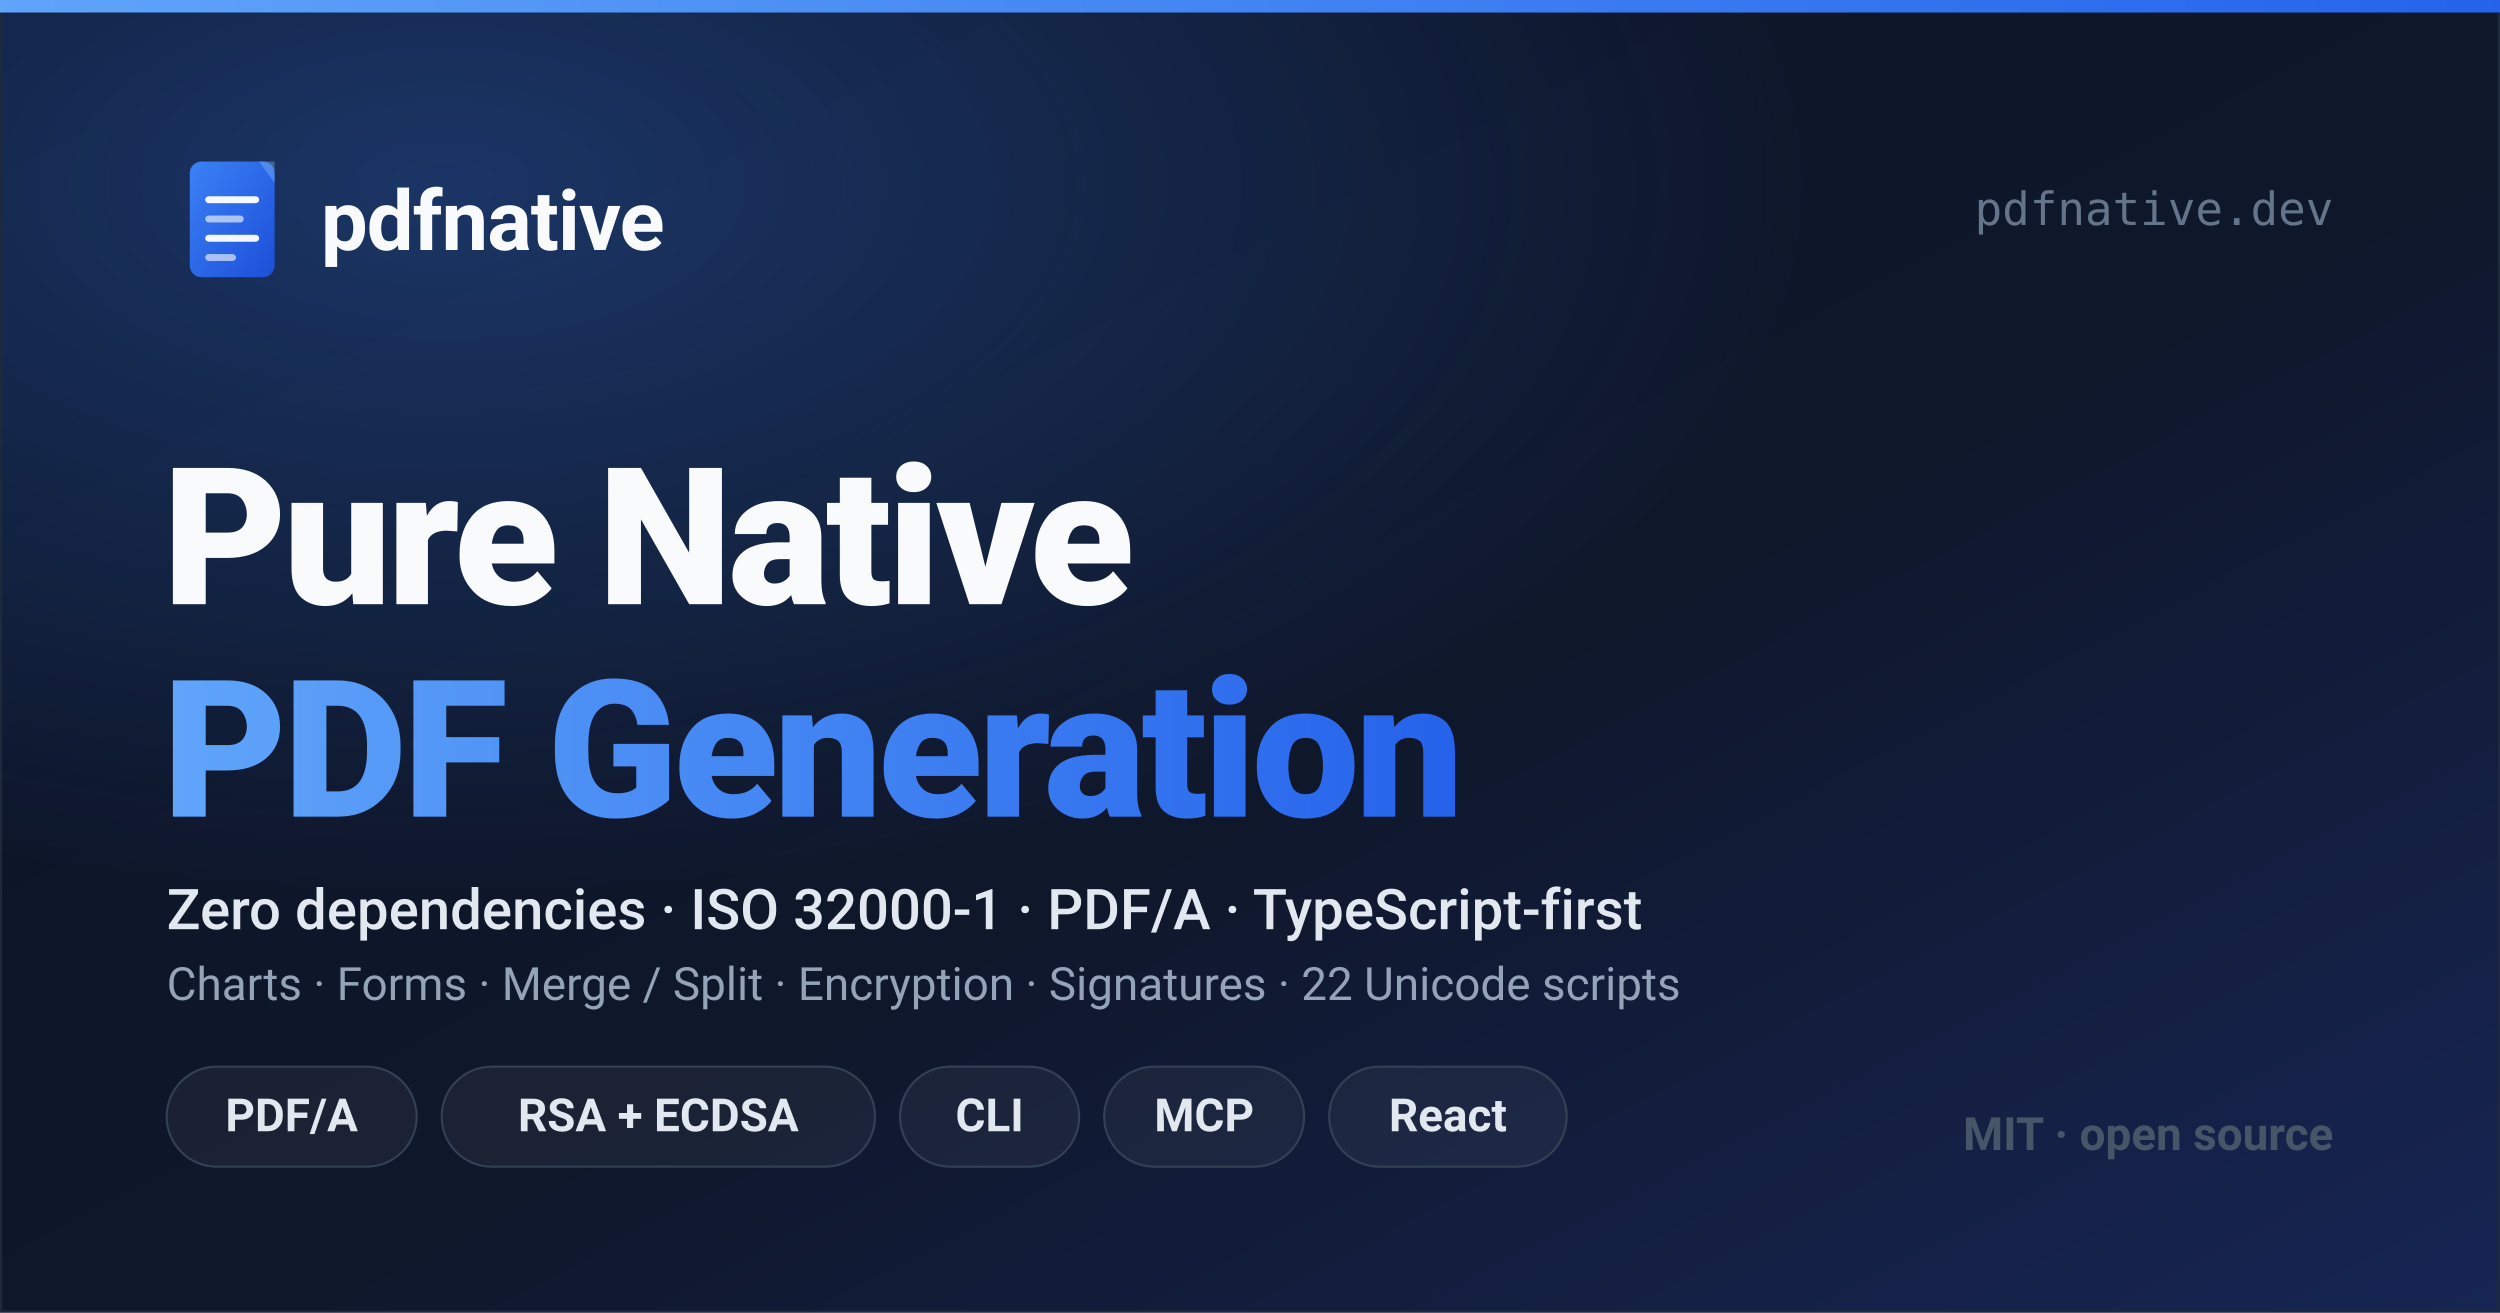
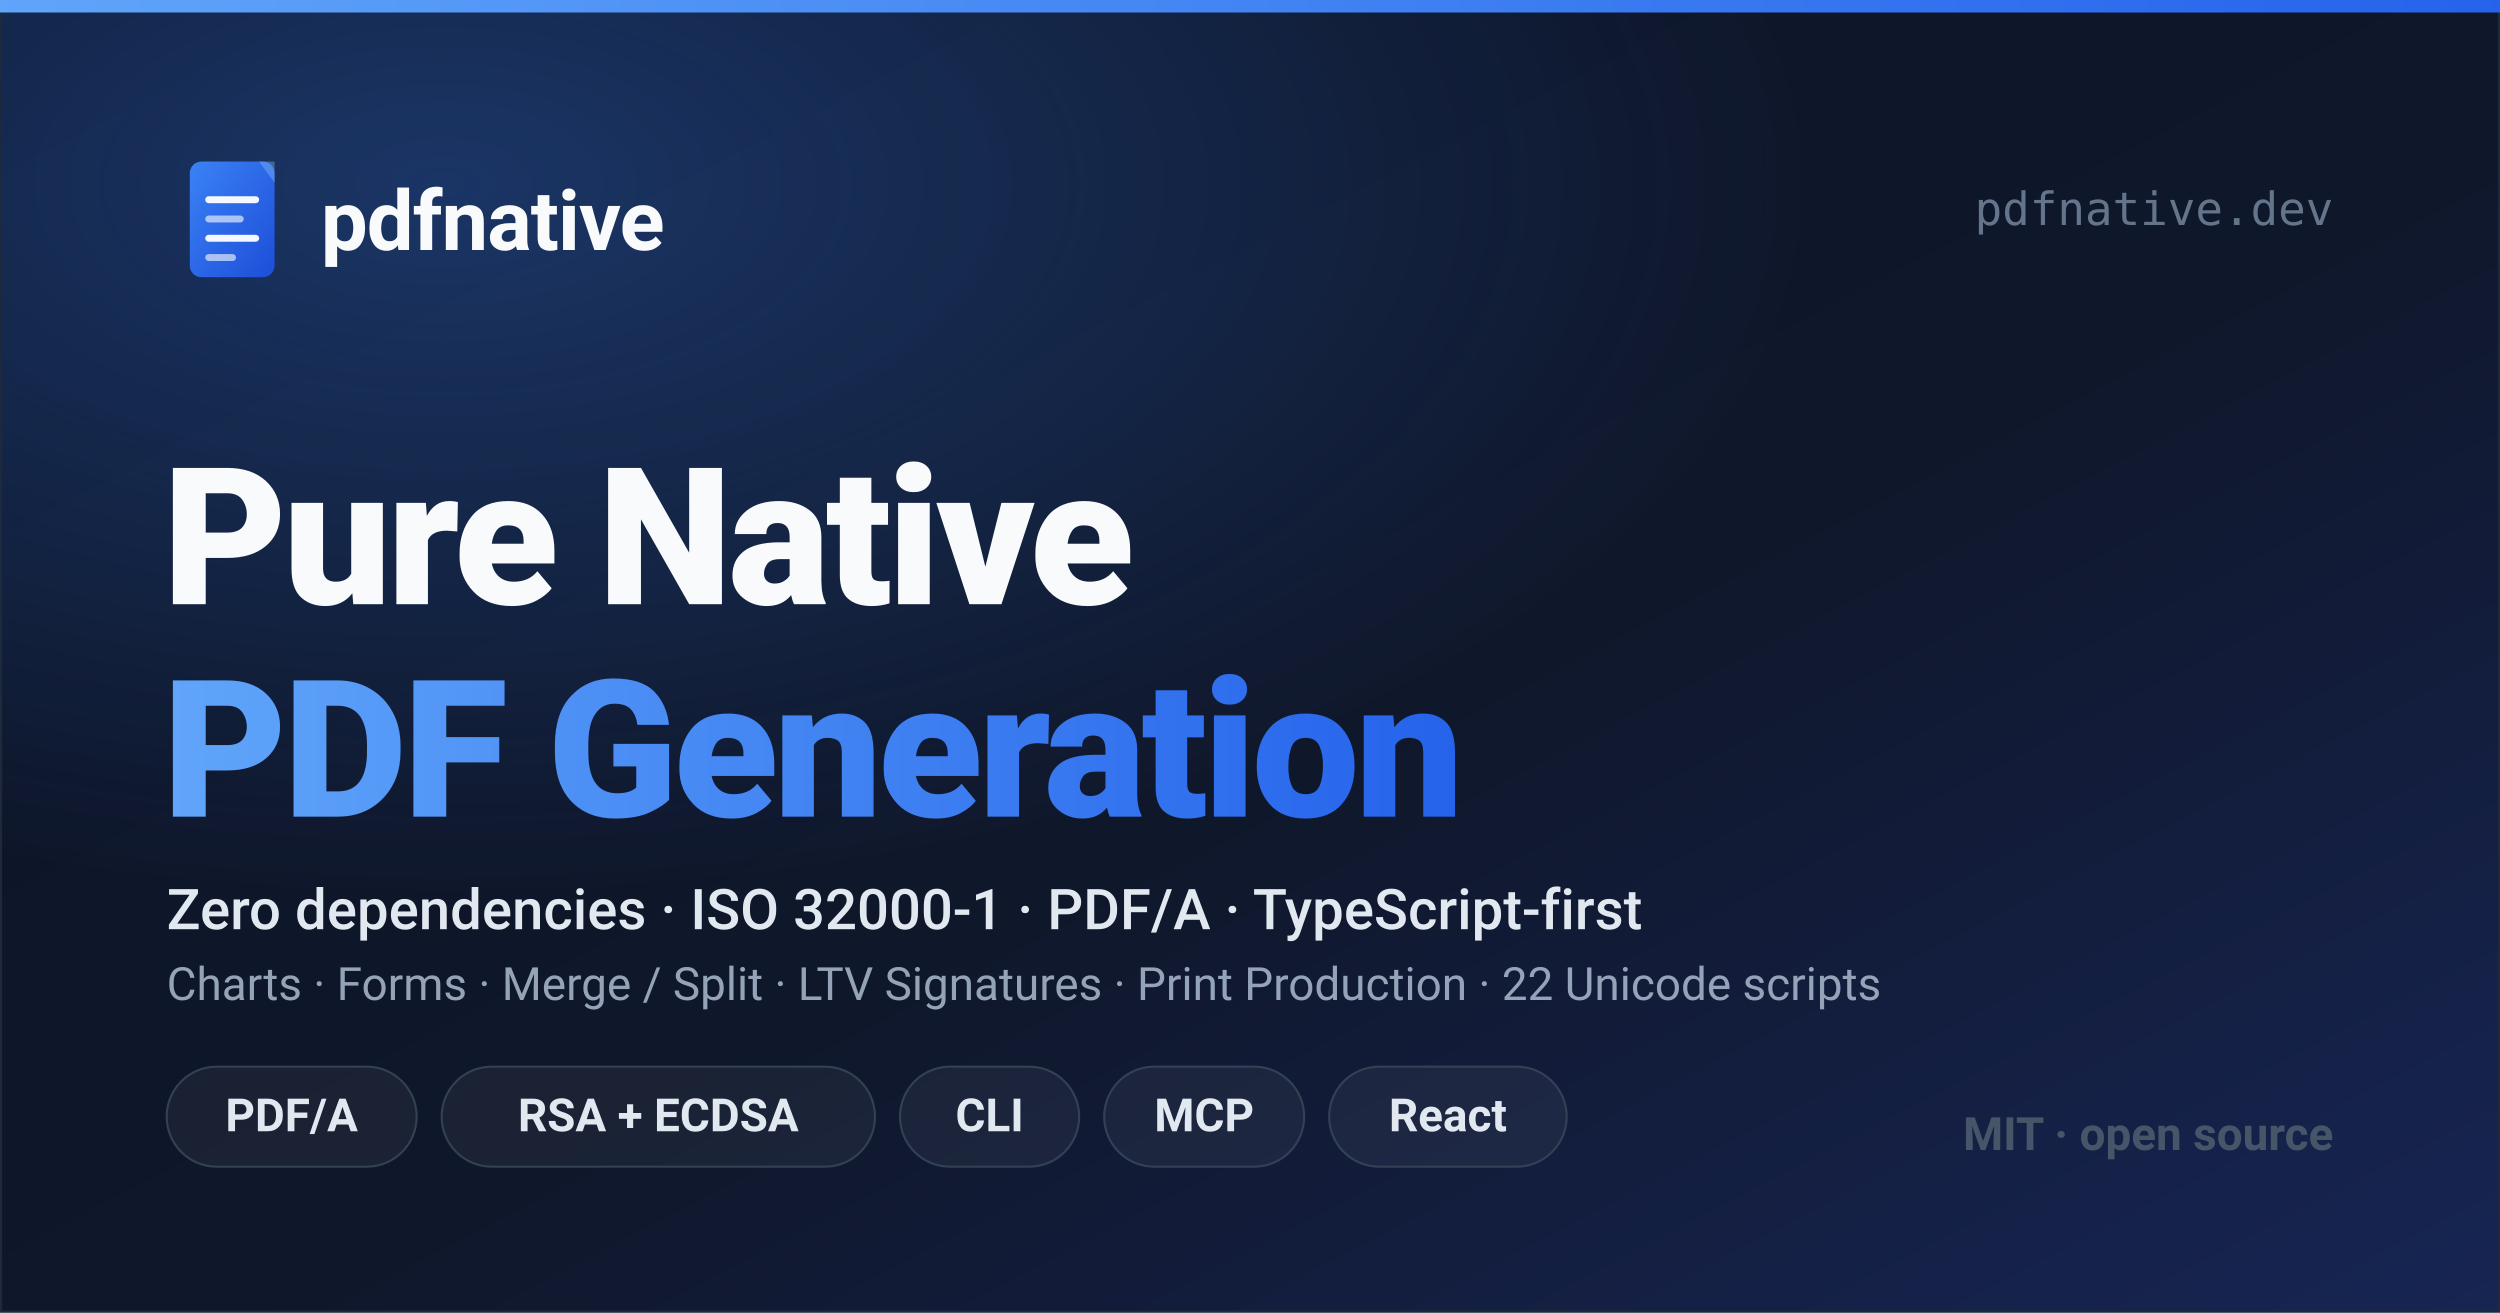
<svg xmlns="http://www.w3.org/2000/svg" width="1200" height="630" viewBox="0 0 1200 630">
  <defs>
    <linearGradient id="bg" x1="0" y1="0" x2="1" y2="1">
      <stop offset="0%" stop-color="#0b1326" />
      <stop offset="55%" stop-color="#0f172a" />
      <stop offset="100%" stop-color="#172554" />
    </linearGradient>
    <radialGradient id="glow" cx="18%" cy="14%" r="55%">
      <stop offset="0%" stop-color="#3b82f6" stop-opacity="0.30" />
      <stop offset="100%" stop-color="#3b82f6" stop-opacity="0" />
    </radialGradient>
    <linearGradient id="accent" x1="0" y1="0" x2="1" y2="0">
      <stop offset="0%" stop-color="#60a5fa" />
      <stop offset="100%" stop-color="#2563eb" />
    </linearGradient>
    <linearGradient id="logo-grad" x1="0" y1="0" x2="1" y2="1">
      <stop offset="0%" stop-color="#3B82F6" />
      <stop offset="100%" stop-color="#1D4ED8" />
    </linearGradient>
  </defs>
  <rect width="1200" height="630" fill="url(#bg)" />
  <rect width="1200" height="630" fill="url(#glow)" />
  <rect x="0.5" y="0.5" width="1199" height="629" fill="none" stroke="#1e293b" stroke-width="1" />
  <rect x="0" y="0" width="1200" height="6" fill="url(#accent)" />
  <g transform="translate(80, 72)">
    <g transform="scale(1.85)">
      <rect x="6" y="3" width="22" height="30" rx="3" fill="url(#logo-grad)" />
      <polygon points="24,3 28,3 28,8.5 24,3" fill="#93C5FD" opacity="0.35" />
      <rect x="10" y="12" width="14" height="1.8" rx="0.9" fill="white" opacity="0.95" />
      <rect x="10" y="17" width="10" height="1.8" rx="0.9" fill="white" opacity="0.6" />
      <rect x="10" y="22" width="14" height="1.8" rx="0.9" fill="white" opacity="0.95" />
      <rect x="10" y="27" width="8" height="1.8" rx="0.9" fill="white" opacity="0.6" />
    </g>
    <text x="74" y="48" font-family="'Segoe UI', -apple-system, BlinkMacSystemFont, Roboto, 'Helvetica Neue', Arial, sans-serif" font-size="40" font-weight="700" fill="#f8fafc" letter-spacing="-0.5">pdfnative</text>
  </g>
  <text x="1120" y="108" text-anchor="end" font-family="ui-monospace, SFMono-Regular, Consolas, monospace" font-size="22" fill="#64748b">pdfnative.dev</text>
  <text x="78" y="290" font-family="'Segoe UI', -apple-system, BlinkMacSystemFont, Roboto, 'Helvetica Neue', Arial, sans-serif" font-size="92" font-weight="800" fill="#f8fafc" letter-spacing="-2">Pure Native</text>
  <text x="78" y="392" font-family="'Segoe UI', -apple-system, BlinkMacSystemFont, Roboto, 'Helvetica Neue', Arial, sans-serif" font-size="92" font-weight="800" fill="url(#accent)" letter-spacing="-2">PDF Generation</text>
  <text x="80" y="446" font-family="'Segoe UI', -apple-system, BlinkMacSystemFont, Roboto, 'Helvetica Neue', Arial, sans-serif" font-size="27" font-weight="500" fill="#e2e8f0">Zero dependencies · ISO 32000-1 · PDF/A · TypeScript-first</text>
-   <text x="80" y="480" font-family="'Segoe UI', -apple-system, BlinkMacSystemFont, Roboto, 'Helvetica Neue', Arial, sans-serif" font-size="22" font-weight="400" fill="#94a3b8">Charts · Forms · Merge / Split · Encryption · Signatures · 22 Unicode scripts</text>
+   <text x="80" y="480" font-family="'Segoe UI', -apple-system, BlinkMacSystemFont, Roboto, 'Helvetica Neue', Arial, sans-serif" font-size="22" font-weight="400" fill="#94a3b8">Charts · Forms · Merge / Split · LTV Signatures · Print Production · 22 Unicode scripts</text>
  <g font-family="'Segoe UI', -apple-system, BlinkMacSystemFont, Roboto, 'Helvetica Neue', Arial, sans-serif" font-size="22" font-weight="600">
    <rect x="80" y="512" width="120" height="48" rx="24" fill="#ffffff" fill-opacity="0.05" stroke="#334155" stroke-width="1" />
    <text x="140" y="543" text-anchor="middle" fill="#e2e8f0">PDF/A</text>
    <rect x="212" y="512" width="208" height="48" rx="24" fill="#ffffff" fill-opacity="0.05" stroke="#334155" stroke-width="1" />
    <text x="316" y="543" text-anchor="middle" fill="#e2e8f0">RSA + ECDSA</text>
    <rect x="432" y="512" width="86" height="48" rx="24" fill="#ffffff" fill-opacity="0.05" stroke="#334155" stroke-width="1" />
    <text x="475" y="543" text-anchor="middle" fill="#e2e8f0">CLI</text>
    <rect x="530" y="512" width="96" height="48" rx="24" fill="#ffffff" fill-opacity="0.05" stroke="#334155" stroke-width="1" />
    <text x="578" y="543" text-anchor="middle" fill="#e2e8f0">MCP</text>
    <rect x="638" y="512" width="114" height="48" rx="24" fill="#ffffff" fill-opacity="0.05" stroke="#334155" stroke-width="1" />
    <text x="695" y="543" text-anchor="middle" fill="#e2e8f0">React</text>
  </g>
  <text x="1120" y="552" text-anchor="end" font-family="'Segoe UI', -apple-system, BlinkMacSystemFont, Roboto, 'Helvetica Neue', Arial, sans-serif" font-size="22" font-weight="600" fill="#475569">MIT · open source</text>
</svg>
